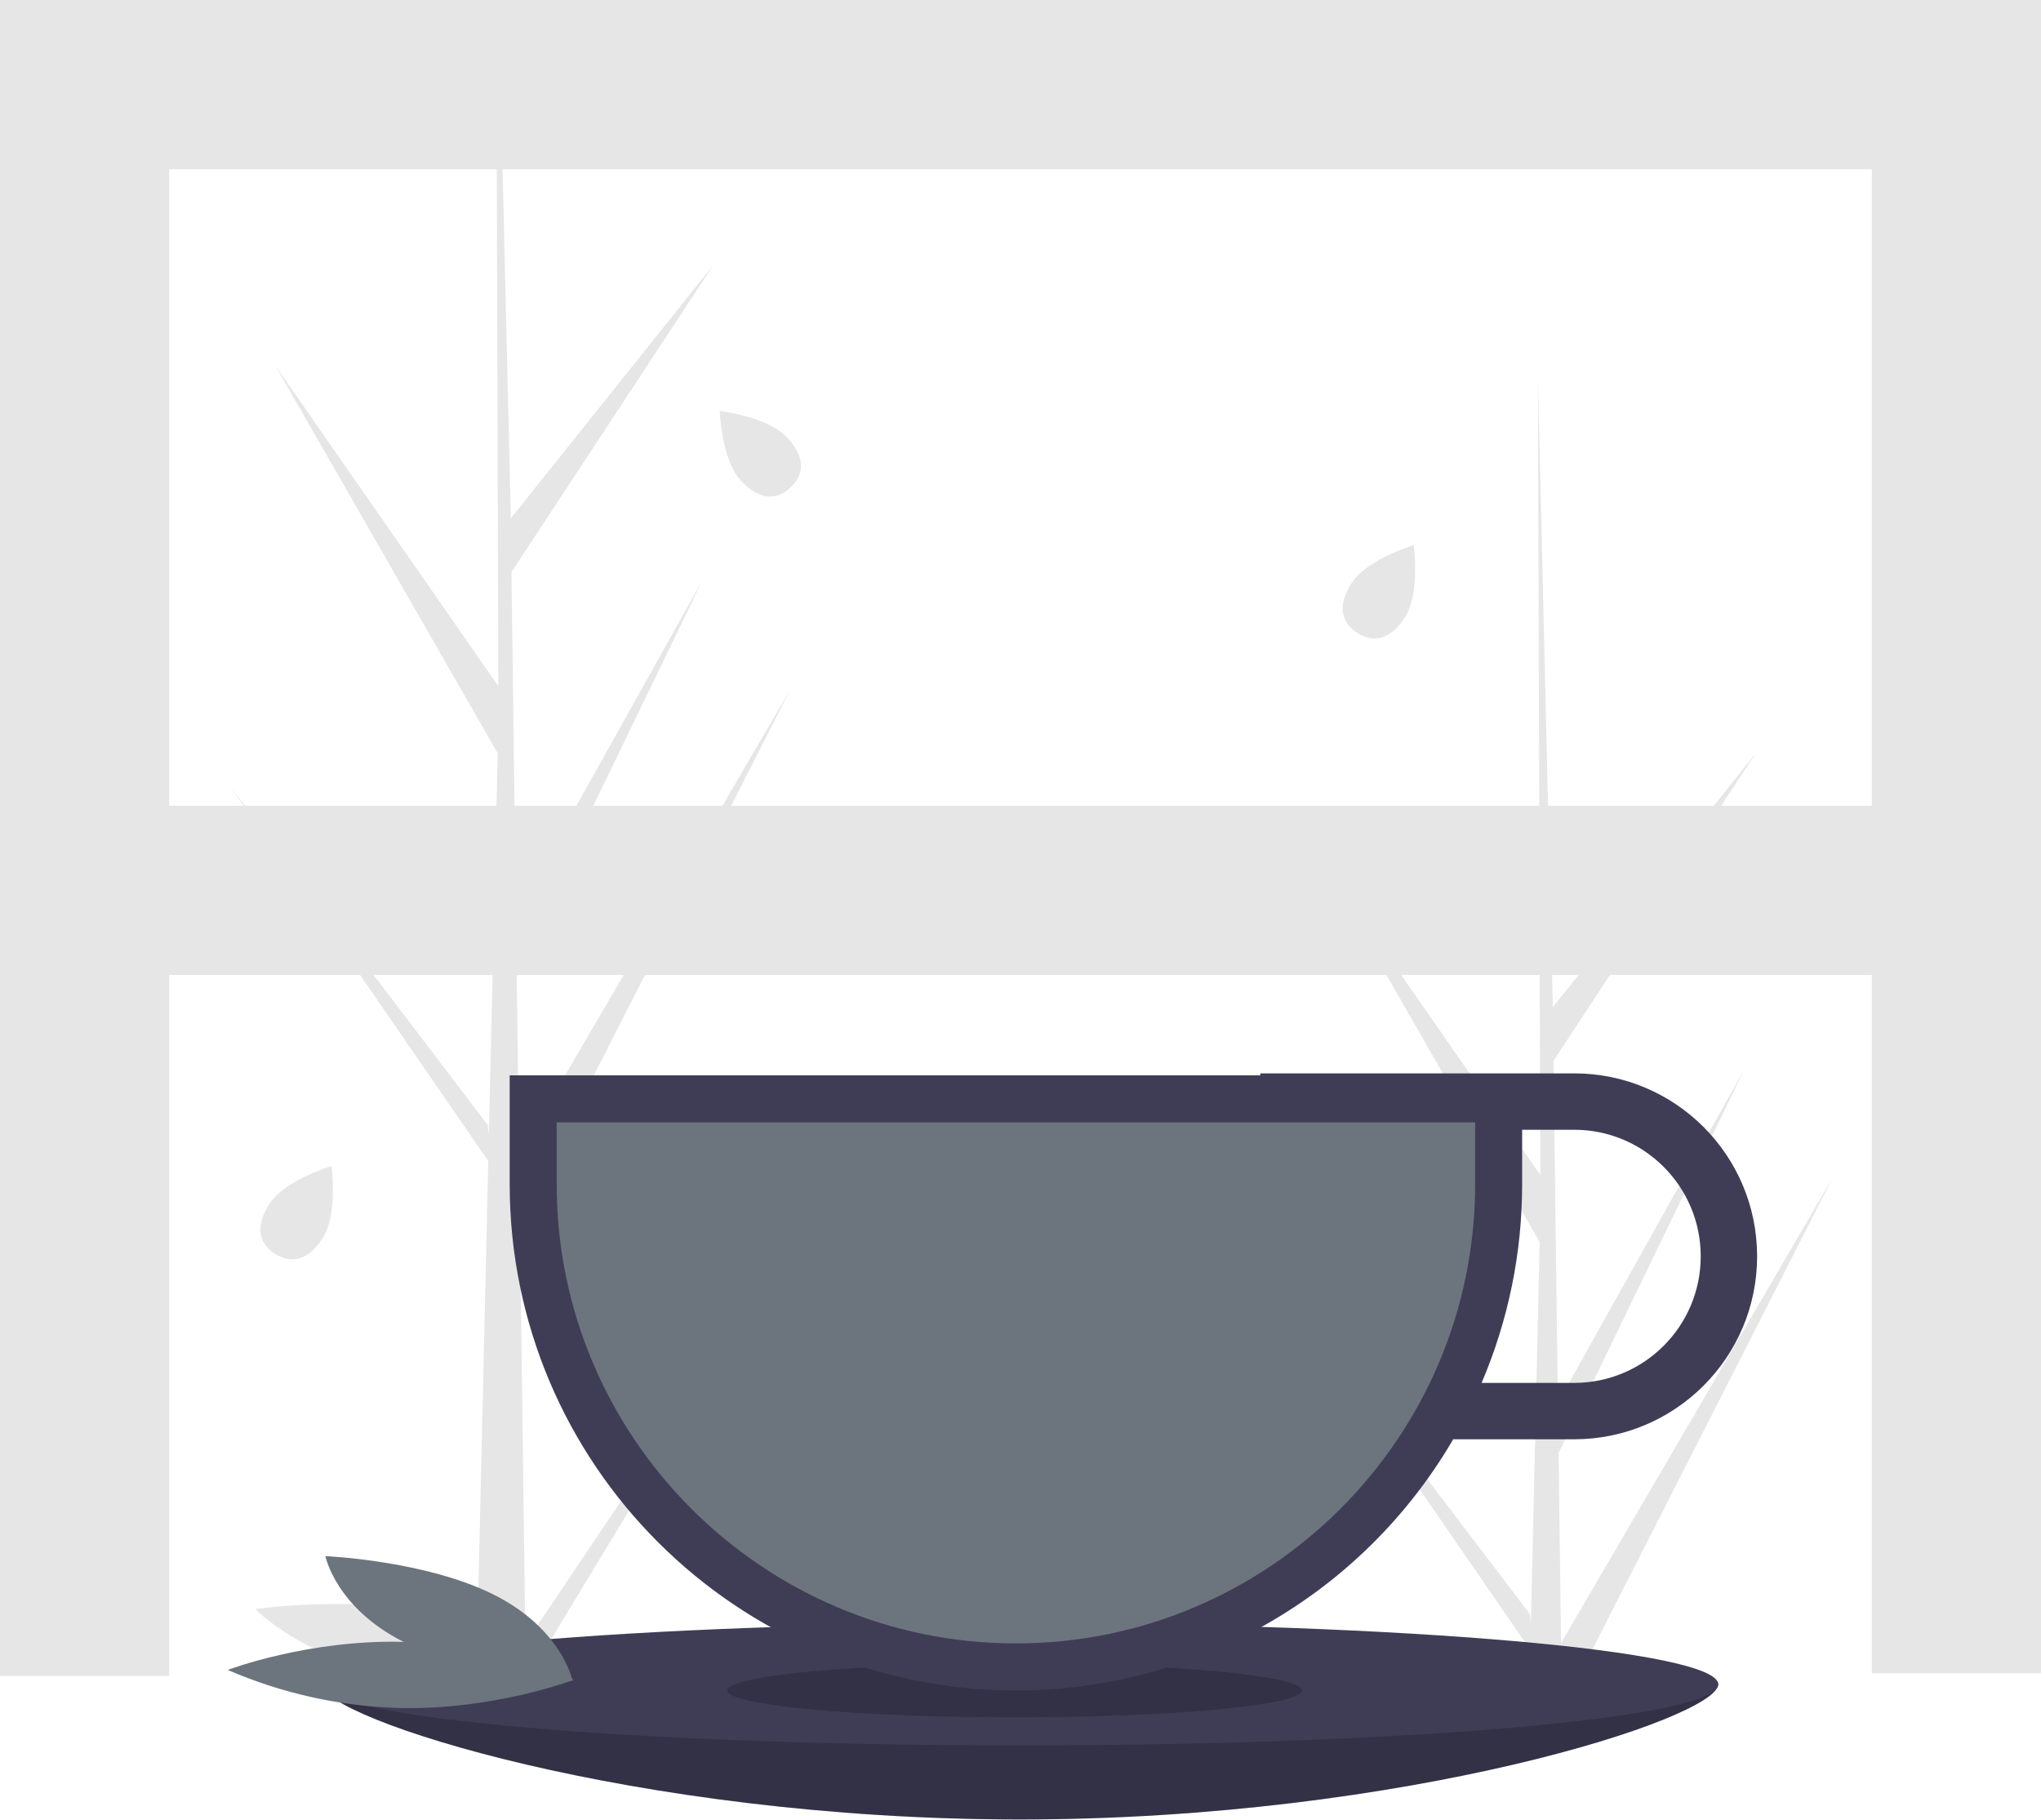
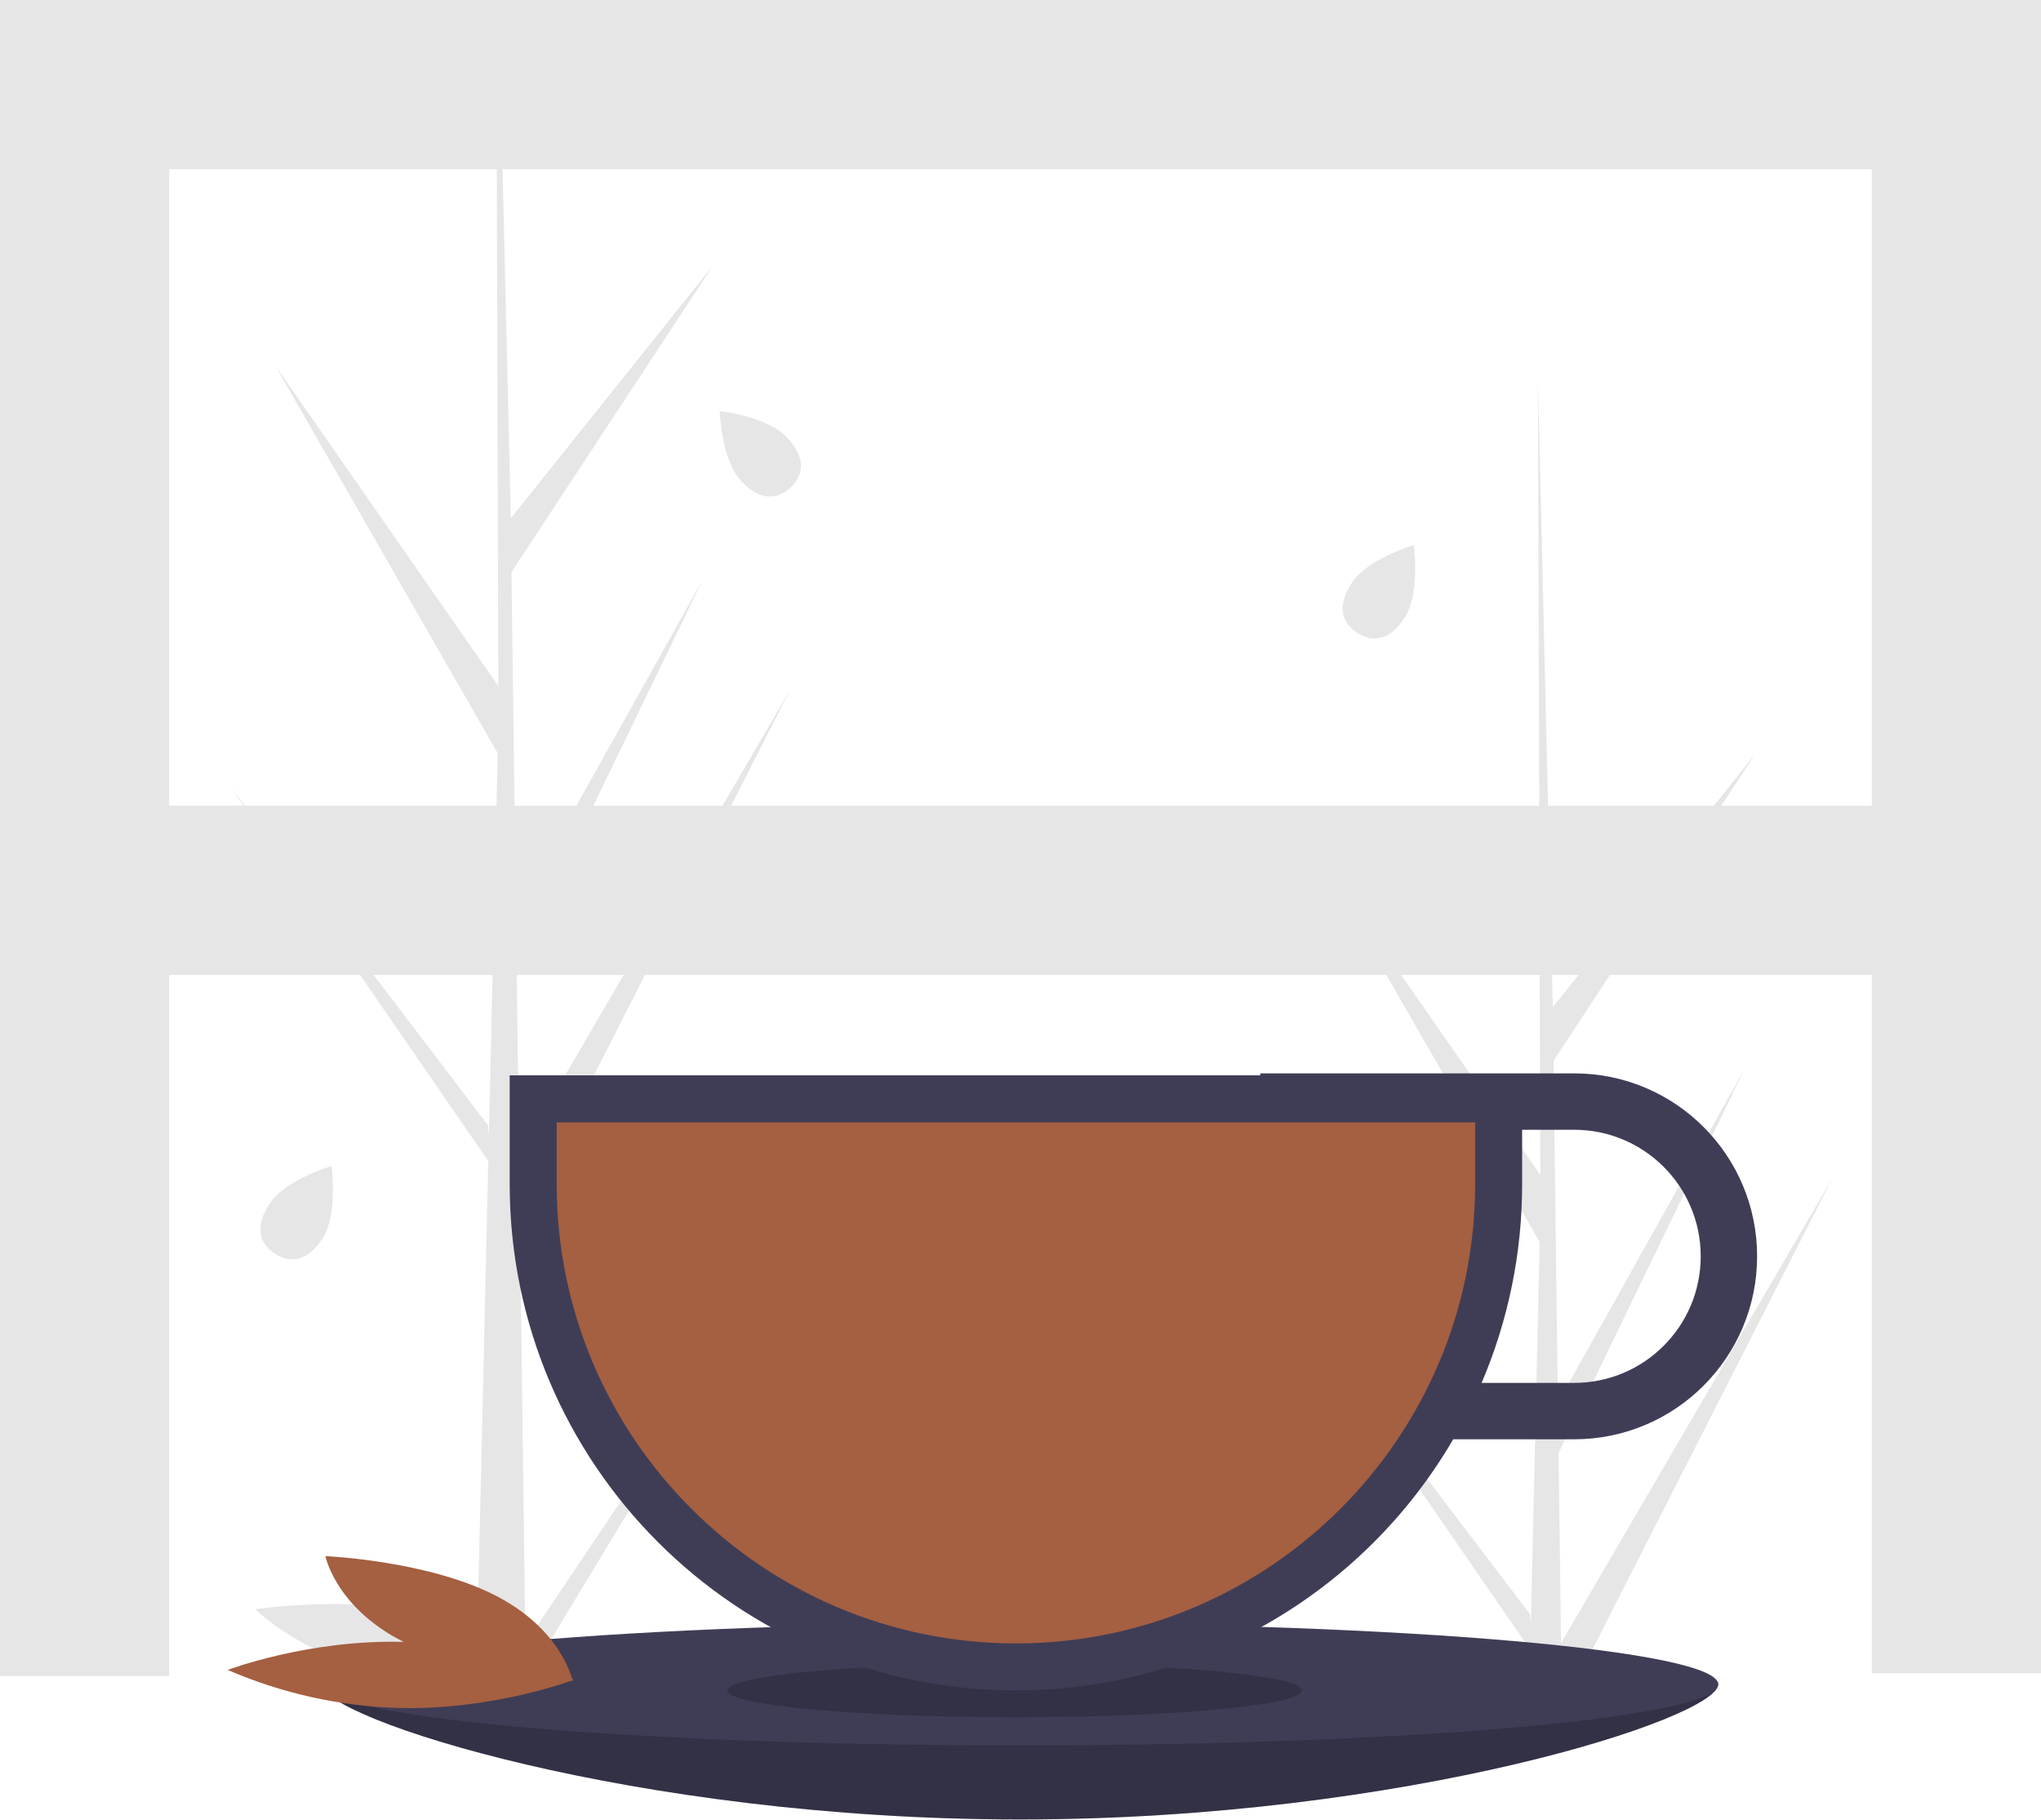
<svg xmlns="http://www.w3.org/2000/svg" id="a525f49c-389c-445f-ad2c-d5c197cff10c" data-name="Layer 1" width="760" height="677.414" viewBox="0 0 760 677.414" version="1.1">
  <defs id="defs63" />
  <path d="M503.2,592.893l-87.38,144.21.18,14.65q-9.585.075-18.99-.32l4.35-188.33-.12-1.45.16-.28.41-17.8-95.88-139.21L401.7,530.253l.34,3.76,3.28-142.29-82.82-144.32,83.06,119.33-.57-192.44-.18-63h.84l1.49,63,3.08,129.97,75.47-94.38-75.23,114.39,1.65,127.28,69.46-124.22-69.2,142.93.91,70.77,101.01-173.03L413.59,565.723l2.05,157.37Z" transform="translate(-220 -111.2928)" fill="#e6e6e6" id="path4" />
  <polygon points="682.29 438.71 654.64 493 585.37 629 569.47 629 569.81 614.28 486.28 493 473.93 475.07 487.57 493 569.7 600.96 570.04 604.72 572.62 493 573.32 462.43 490.5 318.11 573.56 437.44 572.69 142.65 572.69 141.67 572.72 142.64 578.22 374.97 653.69 280.59 578.46 394.98 579.73 493 580.11 522.26 596.47 493 649.57 398.04 603.59 493 580.37 540.97 581.28 611.74 650.6 493 682.29 438.71" fill="#e6e6e6" id="polygon6" />
  <path d="M859.791,738.385c0,12.573-116.406,50.323-260,50.323s-260-37.75-260-50.323,116.406,4.793,260,4.793S859.791,725.812,859.791,738.385Z" transform="translate(-220 -111.2928)" fill="#3f3d56" id="path8" />
  <path d="M859.791,738.385c0,12.573-116.406,50.323-260,50.323s-260-37.75-260-50.323,116.406,4.793,260,4.793S859.791,725.812,859.791,738.385Z" transform="translate(-220 -111.2928)" opacity="0.2" id="path10" />
  <ellipse cx="379.791" cy="627.092" rx="260" ry="22.765" fill="#3f3d56" id="ellipse12" />
  <ellipse cx="377.791" cy="629.371" rx="107" ry="10" opacity="0.2" id="ellipse14" />
-   <path d="M806.171,510.923H689.291v.74h-279.5v40.5c0,104.106,84.394,188.5,188.5,188.5h0a188.408,188.408,0,0,0,162.832-93.5h45.047a68.12,68.12,0,1,0,0-136.24Zm0,115.24H771.703a187.88,187.88,0,0,0,15.088-74V531.923h19.38a47.12,47.12,0,1,1,0,94.24Z" id="path16" fill="#3f3d56" transform="translate(-220 -111.2928)" />
-   <path d="M427.291,529.163v23c0,94.29,76.71,171,171,171,94.29,0,171-76.71,171-171v-23Z" transform="translate(-220 -111.2928)" fill="#6c757d" id="path18" />
+   <path d="M806.171,510.923H689.291v.74h-279.5v40.5c0,104.106,84.394,188.5,188.5,188.5h0a188.408,188.408,0,0,0,162.832-93.5h45.047a68.12,68.12,0,1,0,0-136.24Zm0,115.24H771.703a187.88,187.88,0,0,0,15.088-74V531.923h19.38a47.12,47.12,0,1,1,0,94.24Z" transform="translate(-220 -111.2928)" fill="#3f3d56" id="path16" />
+   <path d="M427.291,529.163v23c0,94.29,76.71,171,171,171,94.29,0,171-76.71,171-171v-23Z" transform="translate(-220 -111.2928)" fill="#a55f41" id="path18" />
  <path d="M364.61,734.898c32.668,7.288,68.72,1.903,68.72,1.903s-16.913-17.2-49.581-24.488-68.72-1.903-68.72-1.903S331.942,727.61,364.61,734.898Z" transform="translate(-220 -111.2928)" fill="#e6e6e6" id="path32" />
-   <path d="M367.832,747.187c35.566,1.026,65.746-10.436,65.746-10.436a173.123,173.123,0,0,0-63.051-14.152c-35.566-1.026-65.746,10.436-65.746,10.436A173.123,173.123,0,0,0,367.832,747.187Z" transform="translate(-220 -111.2928)" fill="#6c757d" id="path34" />
-   <path d="M370.358,722.641c25.408,12.81,62.827,14.411,62.827,14.411s-3.776-19.167-29.185-31.977-62.827-14.411-62.827-14.411S344.95,709.831,370.358,722.641Z" transform="translate(-220 -111.2928)" fill="#6c757d" id="path36" />
+   <path d="M367.832,747.187c35.566,1.026,65.746-10.436,65.746-10.436a173.123,173.123,0,0,0-63.051-14.152c-35.566-1.026-65.746,10.436-65.746,10.436A173.123,173.123,0,0,0,367.832,747.187Z" transform="translate(-220 -111.2928)" fill="#a55f41" id="path34" />
+   <path d="M370.358,722.641c25.408,12.81,62.827,14.411,62.827,14.411s-3.776-19.167-29.185-31.977-62.827-14.411-62.827-14.411S344.95,709.831,370.358,722.641Z" transform="translate(-220 -111.2928)" fill="#a55f41" id="path36" />
  <polygon points="760 63 760 0 63 0 0 0 0 63 0 300 0 363 0 624 63 624 63 363 760 363 760 300 63 300 63 63 760 63" fill="#e6e6e6" id="polygon38" />
  <rect x="697" y="5" width="63" height="618" fill="#e6e6e6" id="rect40" />
  <path d="M340.133,572.307c-5.807,9.012-12.27,9.301-17.741,5.776q-.191-.123-.376-.25-.374-.255-.726-.527c-4.665-3.604-6.37-9.384-.969-17.766,5.589-8.674,21.82-13.707,23.03-14.072l.002,0,.069-.021S345.94,563.296,340.133,572.307Z" transform="translate(-220 -111.2928)" fill="#e6e6e6" id="path44" />
  <path d="M743.133,341.132c-5.807,9.012-12.27,9.301-17.741,5.776q-.191-.123-.376-.25-.374-.255-.726-.527c-4.665-3.604-6.37-9.384-.969-17.766,5.589-8.674,21.82-13.707,23.03-14.072l.002,0,.069-.021S748.94,332.12,743.133,341.132Z" transform="translate(-220 -111.2928)" fill="#e6e6e6" id="path46" />
  <path d="M513.168,274.246c7.263,7.887,5.917,14.215,1.129,18.623q-.167.154-.336.301-.341.298-.692.57c-4.661,3.609-10.684,3.806-17.439-3.529-6.99-7.591-7.78-24.565-7.83-25.828l0-.002-.003-.072S505.906,266.36,513.168,274.246Z" transform="translate(-220 -111.2928)" fill="#e6e6e6" id="path48" />
</svg>
